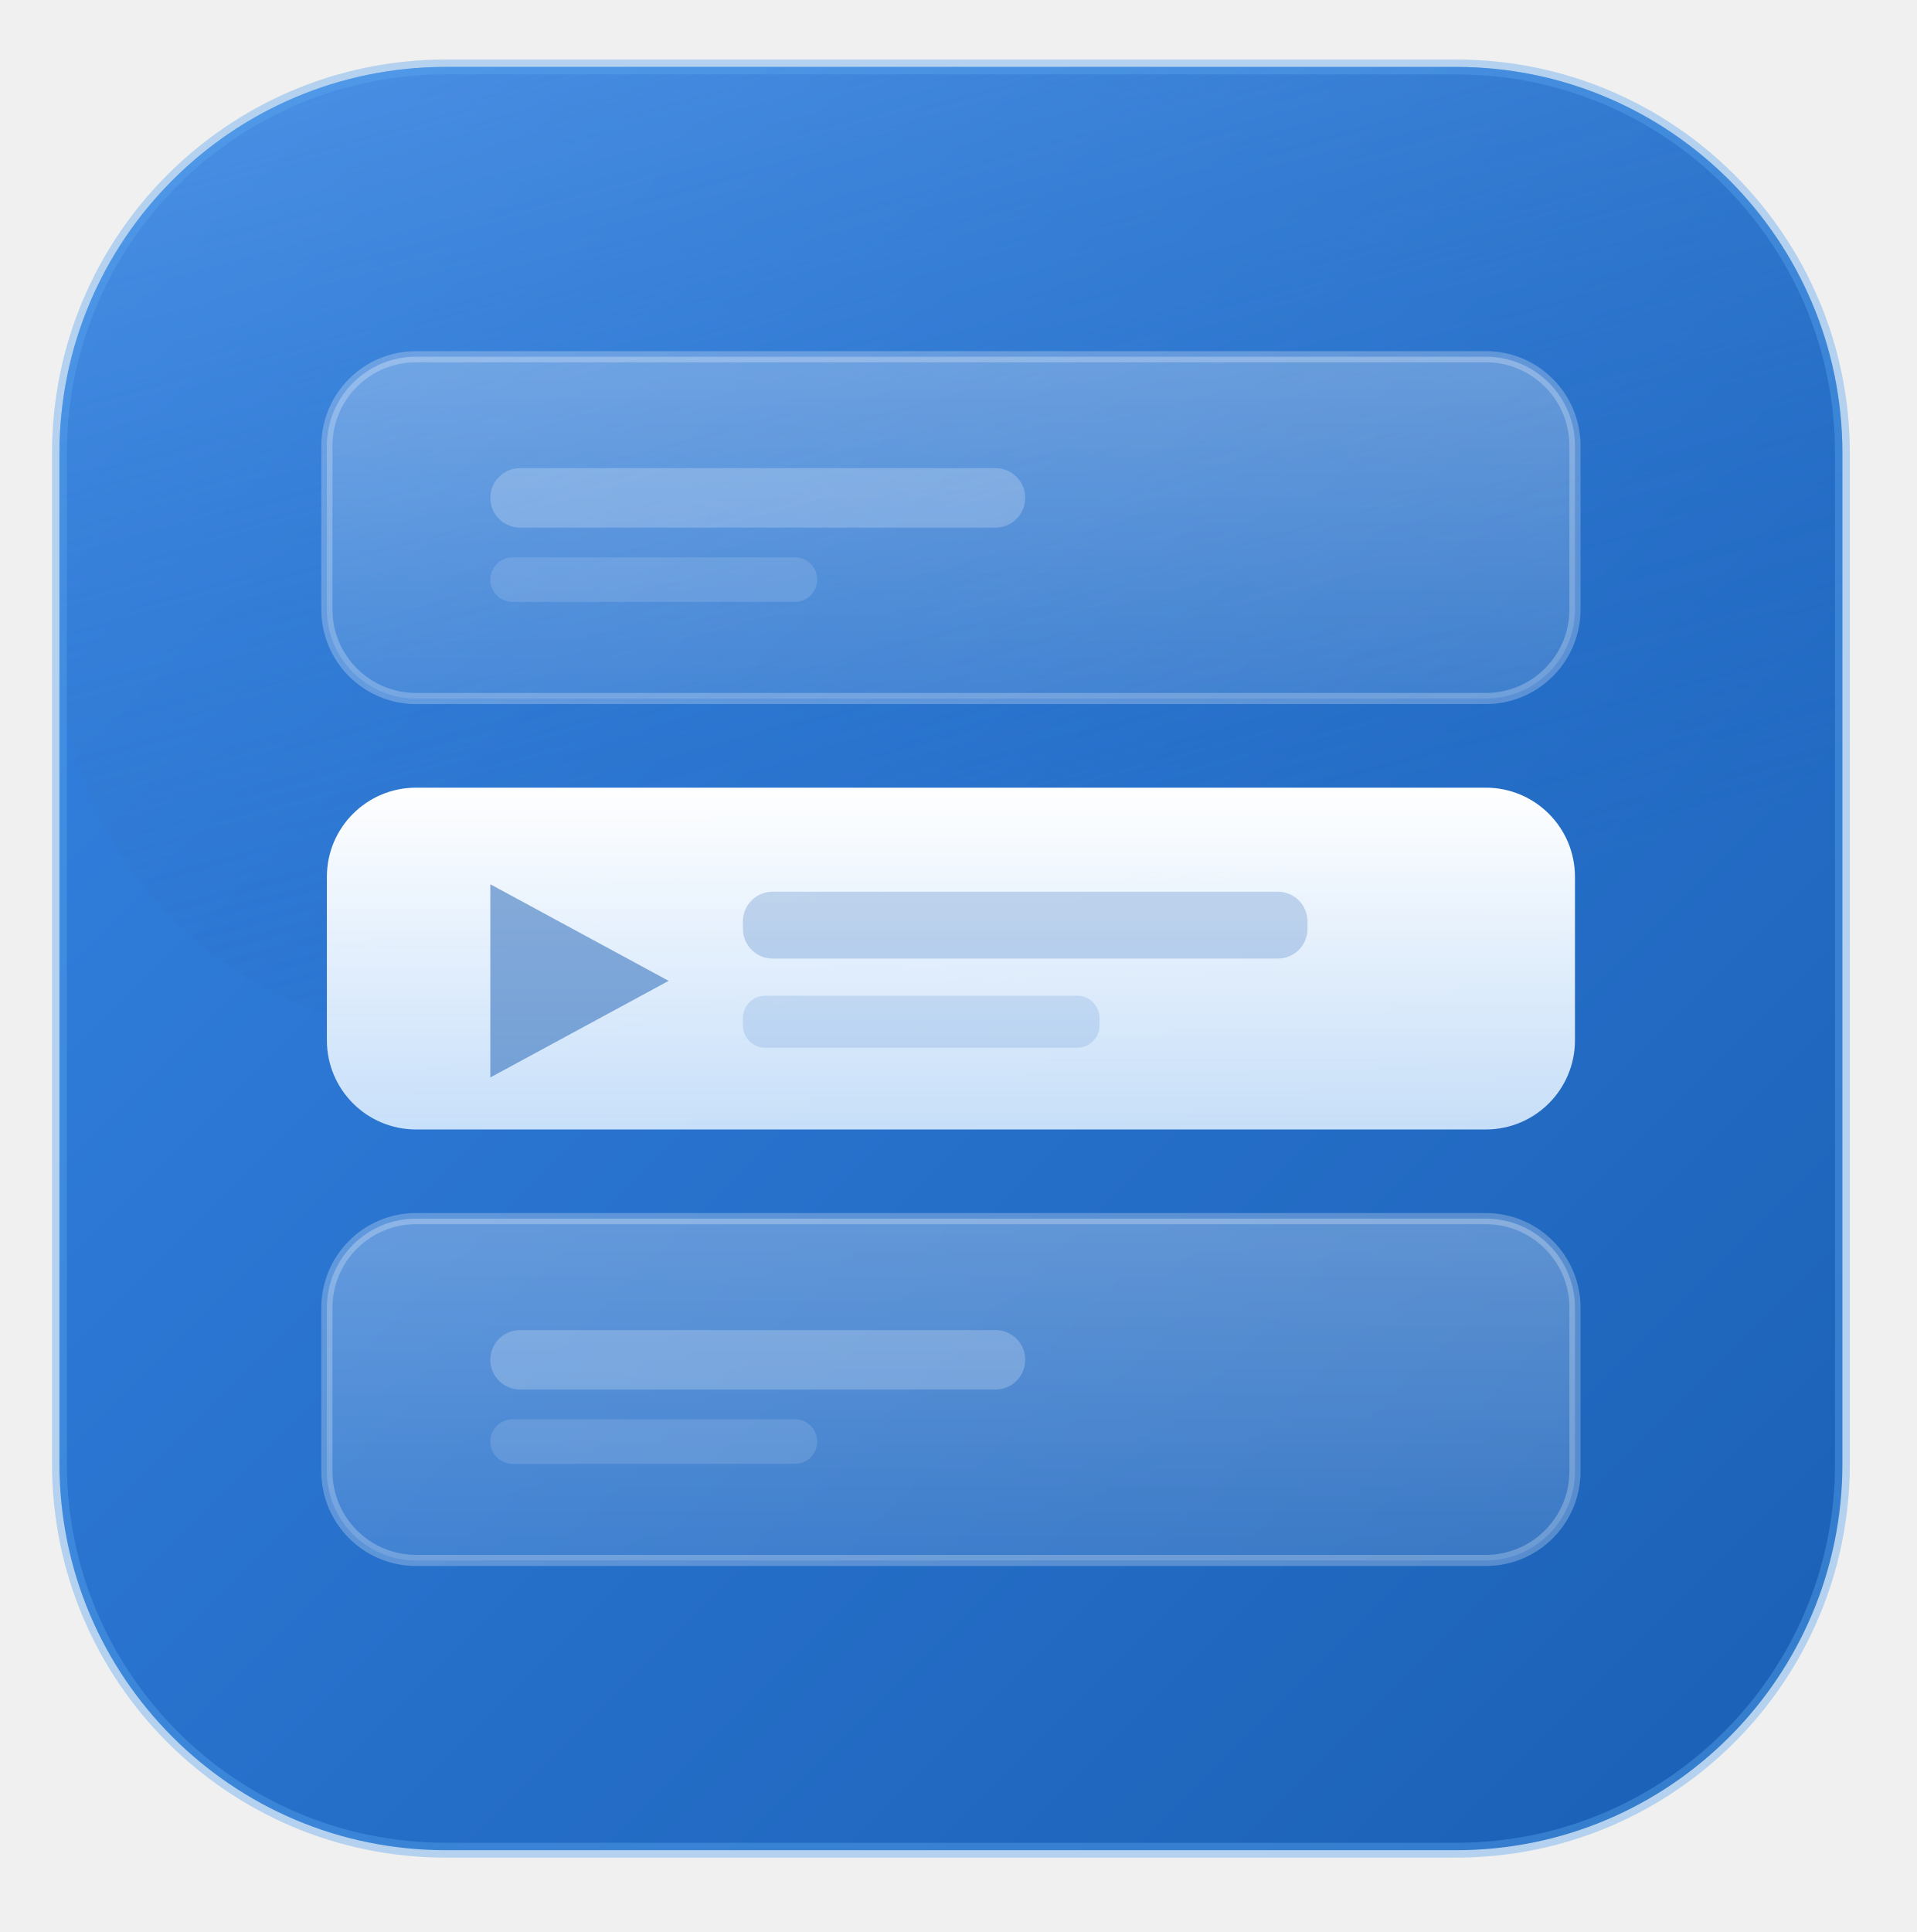
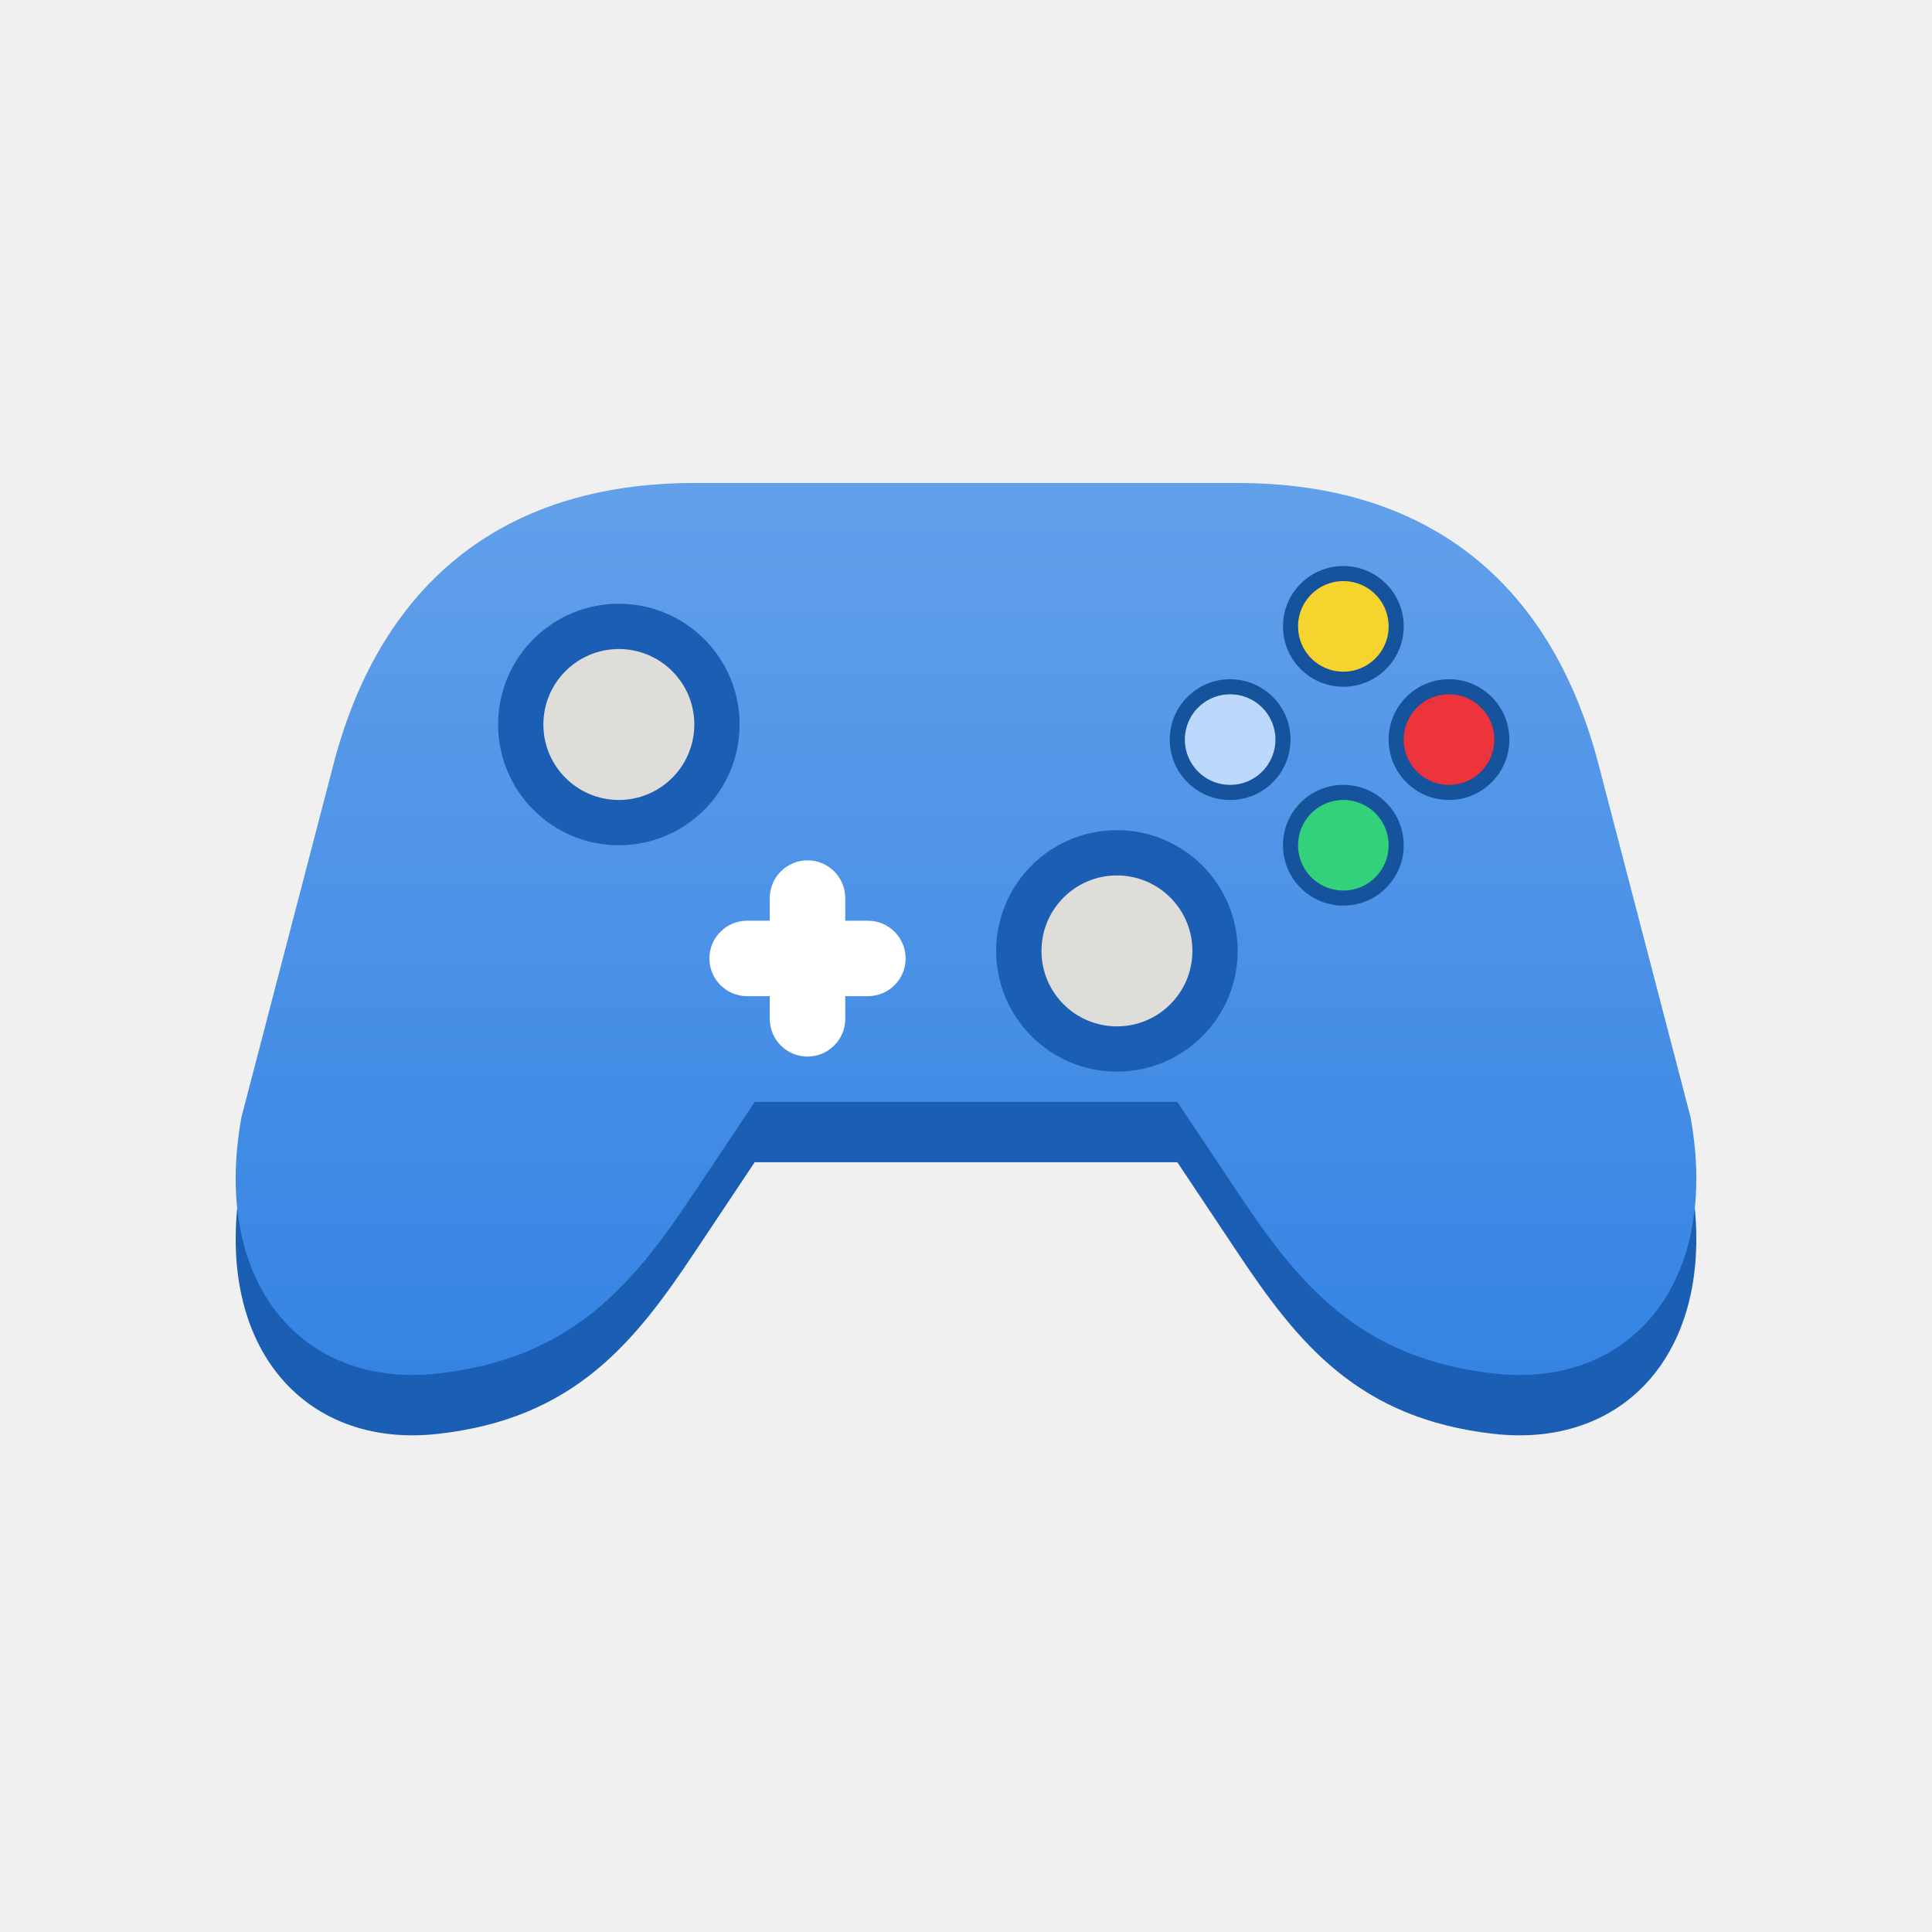
- <svg xmlns="http://www.w3.org/2000/svg" width="256" height="258" viewBox="0 0 258 258" role="img">
+ <svg xmlns="http://www.w3.org/2000/svg" width="128" height="128" viewBox="0 0 128 128" fill="none">
  <defs>
-     <linearGradient id="bg" x1="0" y1="0" x2="1" y2="1">
-       <stop offset="0%" stop-color="#3584e4" />
-       <stop offset="100%" stop-color="#1a5fb4" />
-     </linearGradient>
-     <linearGradient id="bglight" x1="0" y1="0" x2="0.5" y2="1">
-       <stop offset="0%" stop-color="#62a0ea" stop-opacity="0.55" />
-       <stop offset="100%" stop-color="#1a5fb4" stop-opacity="0" />
-     </linearGradient>
-     <linearGradient id="tilehi" x1="0" y1="0" x2="0" y2="1">
-       <stop offset="0%" stop-color="#ffffff" />
-       <stop offset="100%" stop-color="#ddeeff" stop-opacity="0.88" />
-     </linearGradient>
-     <linearGradient id="tiledim" x1="0" y1="0" x2="0" y2="1">
-       <stop offset="0%" stop-color="#ffffff" stop-opacity="0.28" />
-       <stop offset="100%" stop-color="#ffffff" stop-opacity="0.12" />
+     <linearGradient id="body" x1="0" y1="0" x2="0" y2="1">
+       <stop offset="0%" stop-color="#62a0ea" />
+       <stop offset="100%" stop-color="#3584e4" />
    </linearGradient>
  </defs>
-   <rect x="8" y="8" width="240" height="240" rx="52" ry="52" fill="url(#bg)" />
-   <rect x="8" y="8" width="240" height="130" rx="52" ry="52" fill="url(#bglight)" />
-   <rect x="8" y="8" width="240" height="240" rx="52" ry="52" fill="none" stroke="#5ba5ed" stroke-width="2" stroke-opacity="0.4" />
-   <rect x="44" y="47" width="168" height="46" rx="12" fill="url(#tiledim)" stroke="white" stroke-width="1.5" stroke-opacity="0.25" />
-   <rect x="66" y="62" width="72" height="8" rx="4" fill="white" fill-opacity="0.22" />
-   <rect x="66" y="74" width="44" height="6" rx="3" fill="white" fill-opacity="0.13" />
-   <rect x="44" y="105" width="168" height="46" rx="12" fill="url(#tilehi)" />
-   <polygon points="66,118 66,144 90,131" fill="#1a5fb4" fill-opacity="0.5" />
-   <rect x="100" y="119" width="76" height="9" rx="4" fill="#1a5fb4" fill-opacity="0.22" />
-   <rect x="100" y="133" width="48" height="7" rx="3" fill="#1a5fb4" fill-opacity="0.14" />
-   <rect x="44" y="163" width="168" height="46" rx="12" fill="url(#tiledim)" stroke="white" stroke-width="1.5" stroke-opacity="0.25" />
-   <rect x="66" y="178" width="72" height="8" rx="4" fill="white" fill-opacity="0.22" />
-   <rect x="66" y="190" width="44" height="6" rx="3" fill="white" fill-opacity="0.13" />
+   <path d="M46 36 H82            C95 36 103 43 106 55            L112 78            C114 89 108 96 99 95            C90 94 86 89 82 83            L78 77 H50 L46 83            C42 89 38 94 29 95            C20 96 14 89 16 78            L22 55            C25 43 33 36 46 36 Z" fill="#1a5fb4" />
+   <path d="M46 32 H82            C95 32 103 39 106 51            L112 74            C114 85 108 92 99 91            C90 90 86 85 82 79            L78 73 H50 L46 79            C42 85 38 90 29 91            C20 92 14 85 16 74            L22 51            C25 39 33 32 46 32 Z" fill="url(#body)" />
+   <circle cx="41" cy="48" r="8" fill="#1a5fb4" />
+   <circle cx="41" cy="48" r="5" fill="#deddda" />
+   <circle cx="74" cy="63" r="8" fill="#1a5fb4" />
+   <circle cx="74" cy="63" r="5" fill="#deddda" />
+   <g fill="#ffffff">
+     <rect x="51" y="57" width="5" height="13" rx="2.5" />
+     <rect x="47" y="61" width="13" height="5" rx="2.5" />
+   </g>
+   <g stroke="#15539c" stroke-width="1">
+     <circle cx="89" cy="41.5" r="3.5" fill="#f6d32d" />
+     <circle cx="96" cy="49" r="3.5" fill="#ed333b" />
+     <circle cx="89" cy="56" r="3.5" fill="#33d17a" />
+     <circle cx="81.5" cy="49" r="3.5" fill="#bcd9fb" />
+   </g>
</svg>
